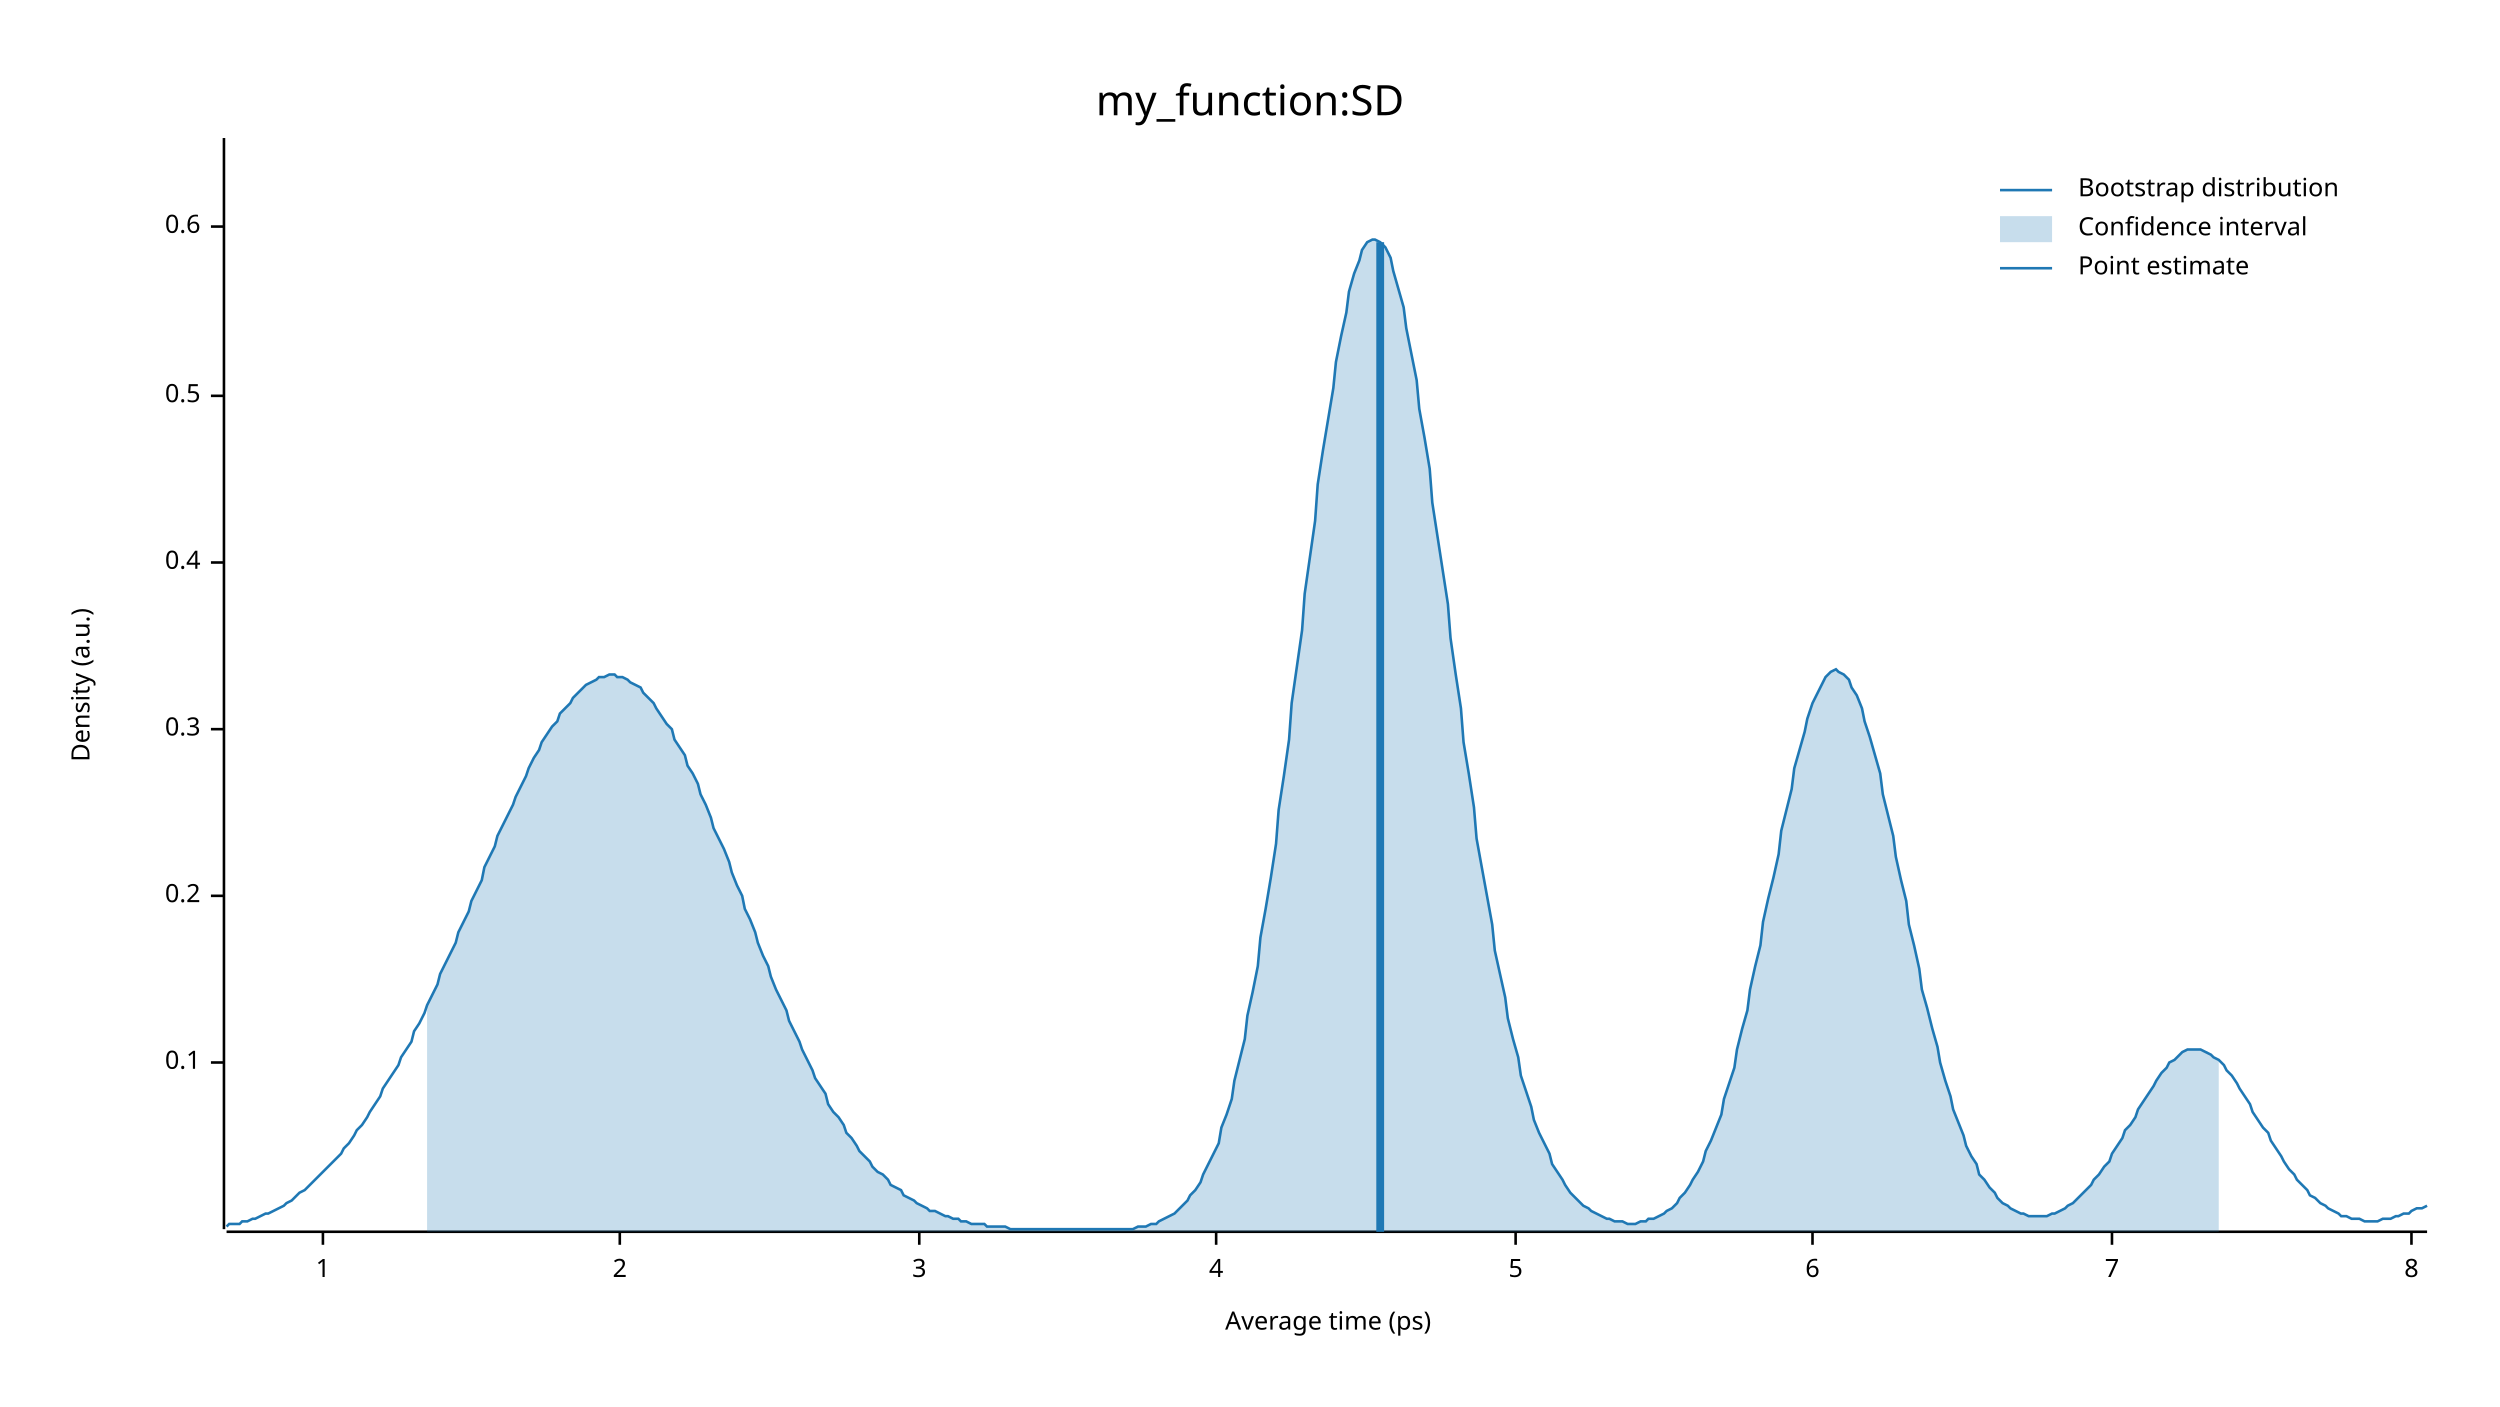
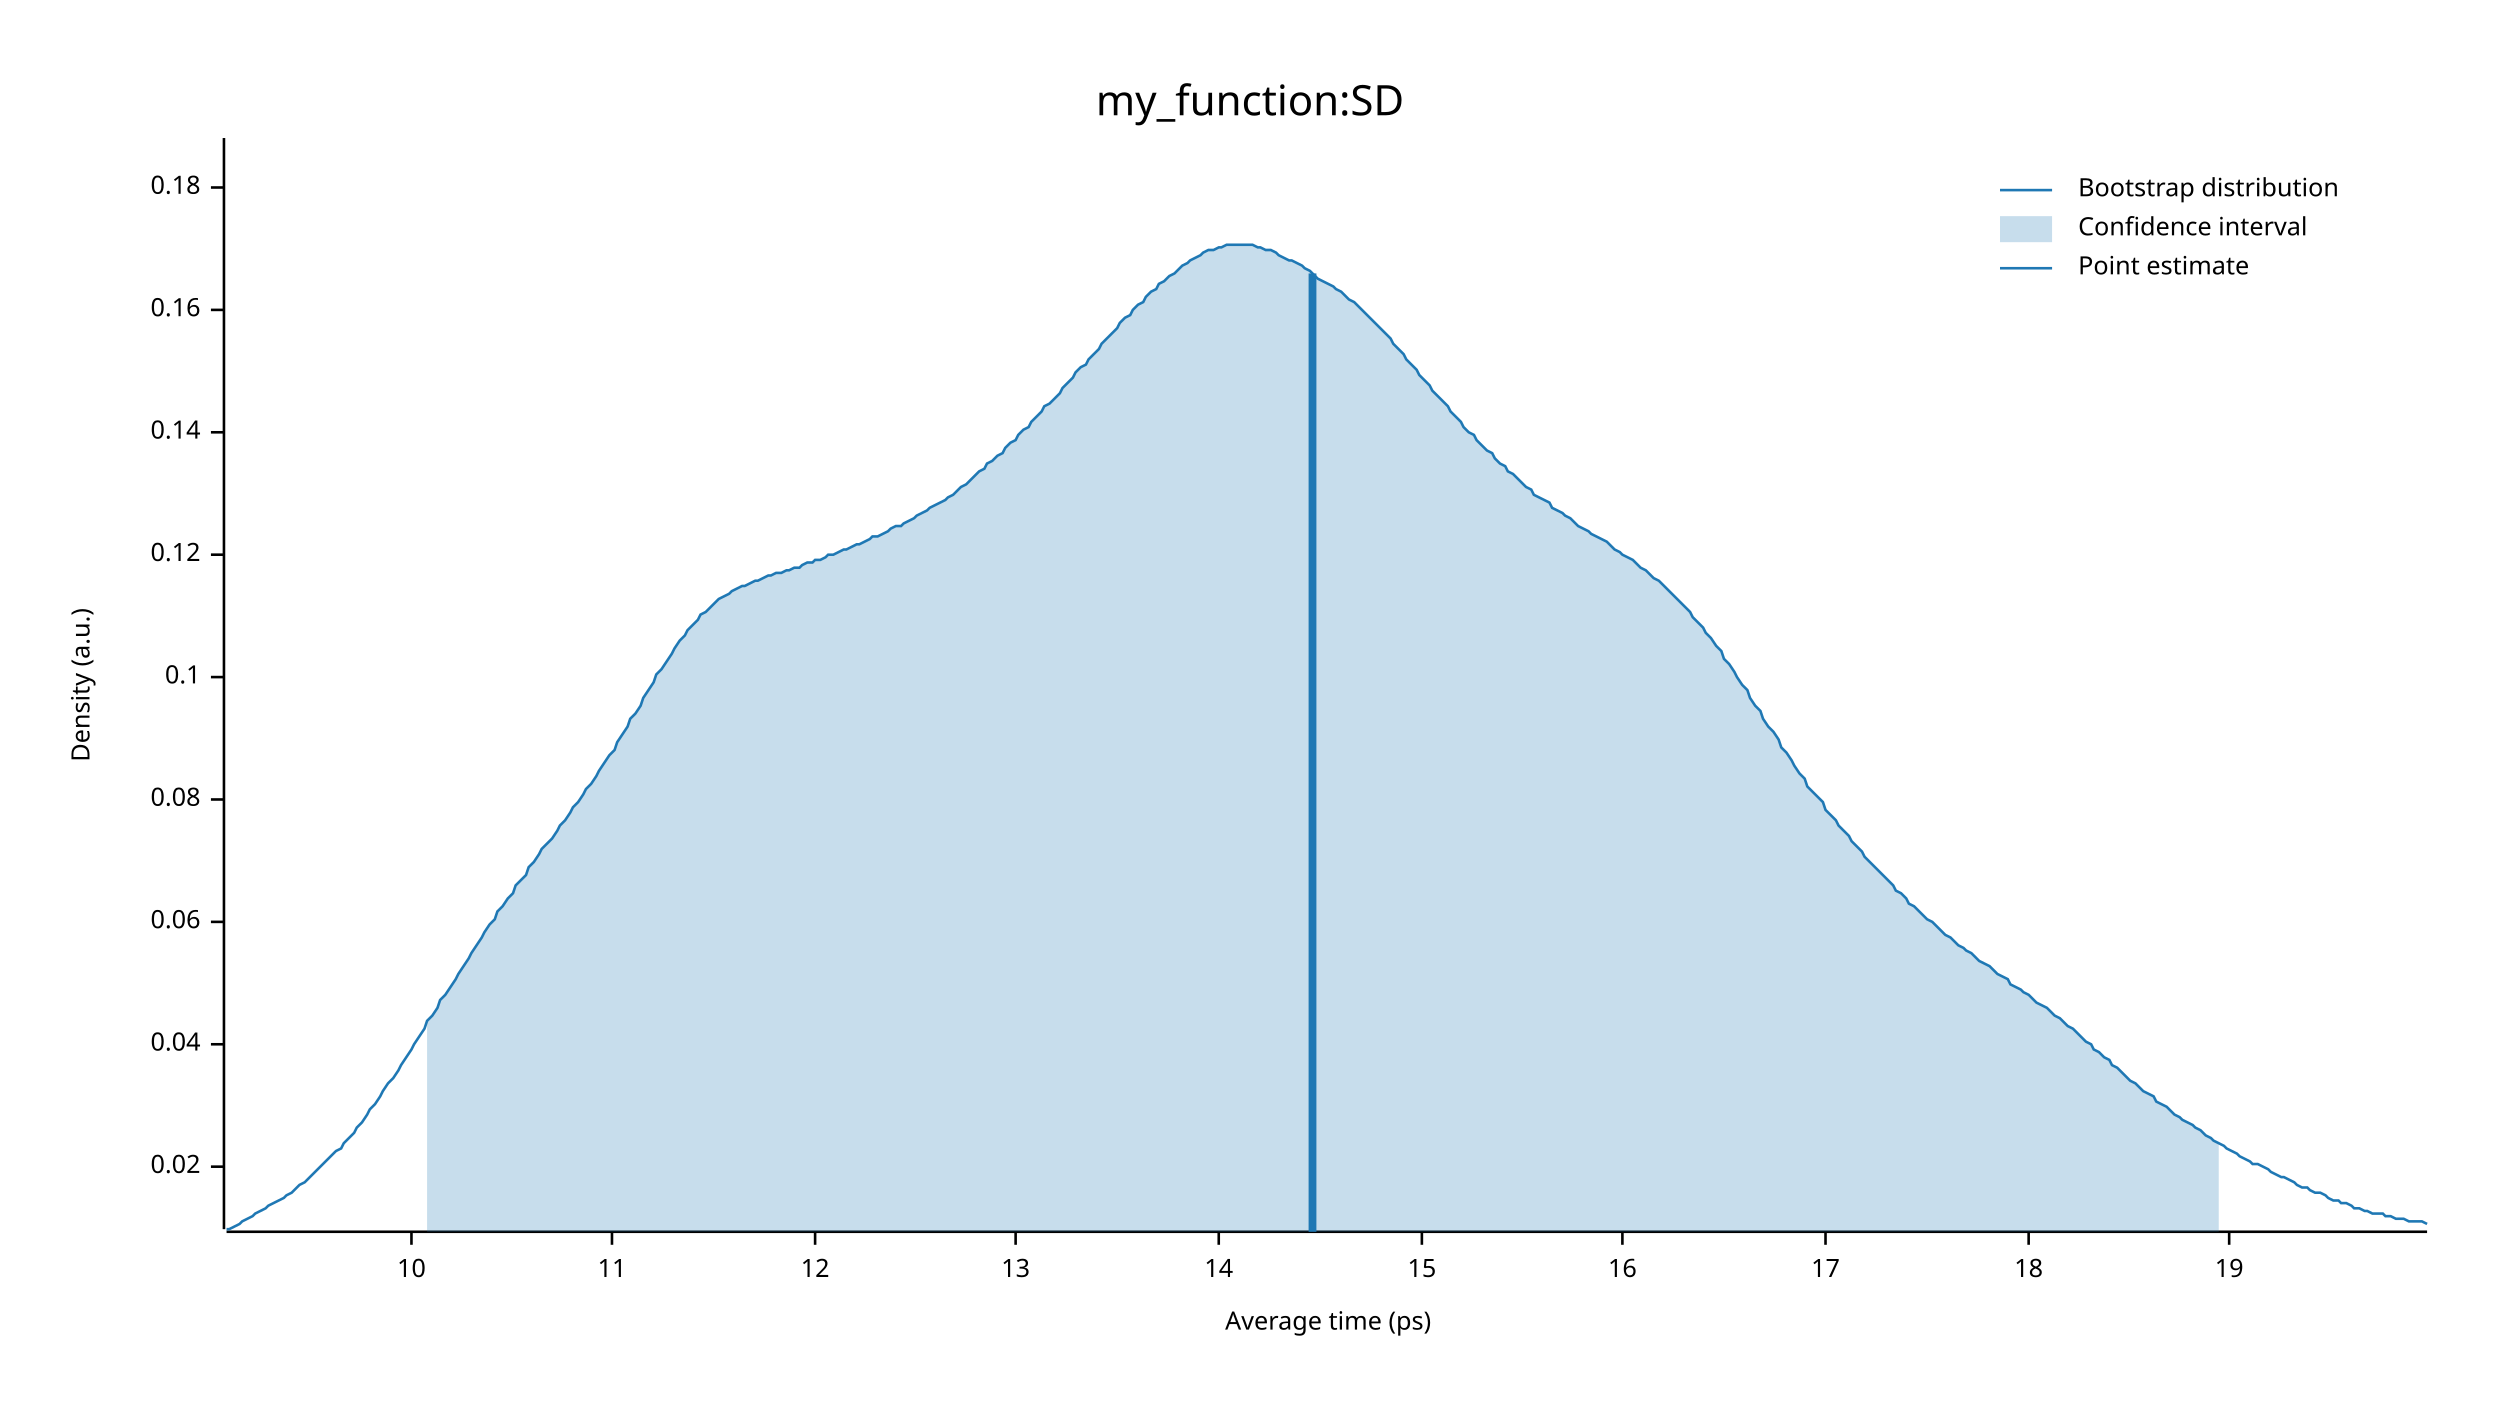
<svg xmlns="http://www.w3.org/2000/svg" width="960" height="540" viewBox="0 0 960 540">
  <text x="480" y="32" dy="0.76em" text-anchor="middle" font-family="sans-serif" font-size="16.129" opacity="1" fill="#000000">
my_function:SD
</text>
  <text x="27" y="263" dy="0.76em" text-anchor="middle" font-family="sans-serif" font-size="9.677" opacity="1" fill="#000000" transform="rotate(270, 27, 263)">
Density (a.u.)
</text>
  <text x="510" y="513" dy="-0.5ex" text-anchor="middle" font-family="sans-serif" font-size="9.677" opacity="1" fill="#000000">
Average time (ps)
</text>
  <polyline fill="none" opacity="1" stroke="#000000" stroke-width="1" points="86,53 86,472 " />
-   <text x="77" y="408" dy="0.5ex" text-anchor="end" font-family="sans-serif" font-size="9.677" opacity="1" fill="#000000">
+   <text x="77" y="448" dy="0.5ex" text-anchor="end" font-family="sans-serif" font-size="9.677" opacity="1" fill="#000000">
+ 0.02
+ </text>
+   <polyline fill="none" opacity="1" stroke="#000000" stroke-width="1" points="81,448 86,448 " />
+   <text x="77" y="401" dy="0.5ex" text-anchor="end" font-family="sans-serif" font-size="9.677" opacity="1" fill="#000000">
+ 0.04
+ </text>
+   <polyline fill="none" opacity="1" stroke="#000000" stroke-width="1" points="81,401 86,401 " />
+   <text x="77" y="354" dy="0.5ex" text-anchor="end" font-family="sans-serif" font-size="9.677" opacity="1" fill="#000000">
+ 0.06
+ </text>
+   <polyline fill="none" opacity="1" stroke="#000000" stroke-width="1" points="81,354 86,354 " />
+   <text x="77" y="307" dy="0.5ex" text-anchor="end" font-family="sans-serif" font-size="9.677" opacity="1" fill="#000000">
+ 0.08
+ </text>
+   <polyline fill="none" opacity="1" stroke="#000000" stroke-width="1" points="81,307 86,307 " />
+   <text x="77" y="260" dy="0.5ex" text-anchor="end" font-family="sans-serif" font-size="9.677" opacity="1" fill="#000000">
0.1
</text>
-   <polyline fill="none" opacity="1" stroke="#000000" stroke-width="1" points="81,408 86,408 " />
-   <text x="77" y="344" dy="0.5ex" text-anchor="end" font-family="sans-serif" font-size="9.677" opacity="1" fill="#000000">
- 0.2
+   <polyline fill="none" opacity="1" stroke="#000000" stroke-width="1" points="81,260 86,260 " />
+   <text x="77" y="213" dy="0.5ex" text-anchor="end" font-family="sans-serif" font-size="9.677" opacity="1" fill="#000000">
+ 0.12
</text>
-   <polyline fill="none" opacity="1" stroke="#000000" stroke-width="1" points="81,344 86,344 " />
-   <text x="77" y="280" dy="0.5ex" text-anchor="end" font-family="sans-serif" font-size="9.677" opacity="1" fill="#000000">
- 0.3
+   <polyline fill="none" opacity="1" stroke="#000000" stroke-width="1" points="81,213 86,213 " />
+   <text x="77" y="166" dy="0.5ex" text-anchor="end" font-family="sans-serif" font-size="9.677" opacity="1" fill="#000000">
+ 0.14
</text>
-   <polyline fill="none" opacity="1" stroke="#000000" stroke-width="1" points="81,280 86,280 " />
-   <text x="77" y="216" dy="0.5ex" text-anchor="end" font-family="sans-serif" font-size="9.677" opacity="1" fill="#000000">
- 0.4
+   <polyline fill="none" opacity="1" stroke="#000000" stroke-width="1" points="81,166 86,166 " />
+   <text x="77" y="119" dy="0.5ex" text-anchor="end" font-family="sans-serif" font-size="9.677" opacity="1" fill="#000000">
+ 0.16
</text>
-   <polyline fill="none" opacity="1" stroke="#000000" stroke-width="1" points="81,216 86,216 " />
-   <text x="77" y="152" dy="0.5ex" text-anchor="end" font-family="sans-serif" font-size="9.677" opacity="1" fill="#000000">
- 0.5
+   <polyline fill="none" opacity="1" stroke="#000000" stroke-width="1" points="81,119 86,119 " />
+   <text x="77" y="72" dy="0.5ex" text-anchor="end" font-family="sans-serif" font-size="9.677" opacity="1" fill="#000000">
+ 0.18
</text>
-   <polyline fill="none" opacity="1" stroke="#000000" stroke-width="1" points="81,152 86,152 " />
-   <text x="77" y="87" dy="0.5ex" text-anchor="end" font-family="sans-serif" font-size="9.677" opacity="1" fill="#000000">
- 0.6
+   <polyline fill="none" opacity="1" stroke="#000000" stroke-width="1" points="81,72 86,72 " />
+   <polyline fill="none" opacity="1" stroke="#000000" stroke-width="1" points="87,473 932,473 " />
+   <text x="158" y="483" dy="0.76em" text-anchor="middle" font-family="sans-serif" font-size="9.677" opacity="1" fill="#000000">
+ 10
</text>
-   <polyline fill="none" opacity="1" stroke="#000000" stroke-width="1" points="81,87 86,87 " />
-   <polyline fill="none" opacity="1" stroke="#000000" stroke-width="1" points="87,473 932,473 " />
-   <text x="124" y="483" dy="0.76em" text-anchor="middle" font-family="sans-serif" font-size="9.677" opacity="1" fill="#000000">
- 1
+   <polyline fill="none" opacity="1" stroke="#000000" stroke-width="1" points="158,473 158,478 " />
+   <text x="235" y="483" dy="0.76em" text-anchor="middle" font-family="sans-serif" font-size="9.677" opacity="1" fill="#000000">
+ 11
</text>
-   <polyline fill="none" opacity="1" stroke="#000000" stroke-width="1" points="124,473 124,478 " />
-   <text x="238" y="483" dy="0.76em" text-anchor="middle" font-family="sans-serif" font-size="9.677" opacity="1" fill="#000000">
- 2
+   <polyline fill="none" opacity="1" stroke="#000000" stroke-width="1" points="235,473 235,478 " />
+   <text x="313" y="483" dy="0.76em" text-anchor="middle" font-family="sans-serif" font-size="9.677" opacity="1" fill="#000000">
+ 12
</text>
-   <polyline fill="none" opacity="1" stroke="#000000" stroke-width="1" points="238,473 238,478 " />
-   <text x="353" y="483" dy="0.76em" text-anchor="middle" font-family="sans-serif" font-size="9.677" opacity="1" fill="#000000">
- 3
+   <polyline fill="none" opacity="1" stroke="#000000" stroke-width="1" points="313,473 313,478 " />
+   <text x="390" y="483" dy="0.76em" text-anchor="middle" font-family="sans-serif" font-size="9.677" opacity="1" fill="#000000">
+ 13
</text>
-   <polyline fill="none" opacity="1" stroke="#000000" stroke-width="1" points="353,473 353,478 " />
-   <text x="467" y="483" dy="0.76em" text-anchor="middle" font-family="sans-serif" font-size="9.677" opacity="1" fill="#000000">
- 4
+   <polyline fill="none" opacity="1" stroke="#000000" stroke-width="1" points="390,473 390,478 " />
+   <text x="468" y="483" dy="0.76em" text-anchor="middle" font-family="sans-serif" font-size="9.677" opacity="1" fill="#000000">
+ 14
</text>
-   <polyline fill="none" opacity="1" stroke="#000000" stroke-width="1" points="467,473 467,478 " />
-   <text x="582" y="483" dy="0.76em" text-anchor="middle" font-family="sans-serif" font-size="9.677" opacity="1" fill="#000000">
- 5
+   <polyline fill="none" opacity="1" stroke="#000000" stroke-width="1" points="468,473 468,478 " />
+   <text x="546" y="483" dy="0.76em" text-anchor="middle" font-family="sans-serif" font-size="9.677" opacity="1" fill="#000000">
+ 15
</text>
-   <polyline fill="none" opacity="1" stroke="#000000" stroke-width="1" points="582,473 582,478 " />
-   <text x="696" y="483" dy="0.76em" text-anchor="middle" font-family="sans-serif" font-size="9.677" opacity="1" fill="#000000">
- 6
+   <polyline fill="none" opacity="1" stroke="#000000" stroke-width="1" points="546,473 546,478 " />
+   <text x="623" y="483" dy="0.76em" text-anchor="middle" font-family="sans-serif" font-size="9.677" opacity="1" fill="#000000">
+ 16
</text>
-   <polyline fill="none" opacity="1" stroke="#000000" stroke-width="1" points="696,473 696,478 " />
-   <text x="811" y="483" dy="0.76em" text-anchor="middle" font-family="sans-serif" font-size="9.677" opacity="1" fill="#000000">
- 7
+   <polyline fill="none" opacity="1" stroke="#000000" stroke-width="1" points="623,473 623,478 " />
+   <text x="701" y="483" dy="0.76em" text-anchor="middle" font-family="sans-serif" font-size="9.677" opacity="1" fill="#000000">
+ 17
</text>
-   <polyline fill="none" opacity="1" stroke="#000000" stroke-width="1" points="811,473 811,478 " />
-   <text x="926" y="483" dy="0.76em" text-anchor="middle" font-family="sans-serif" font-size="9.677" opacity="1" fill="#000000">
- 8
+   <polyline fill="none" opacity="1" stroke="#000000" stroke-width="1" points="701,473 701,478 " />
+   <text x="779" y="483" dy="0.76em" text-anchor="middle" font-family="sans-serif" font-size="9.677" opacity="1" fill="#000000">
+ 18
</text>
-   <polyline fill="none" opacity="1" stroke="#000000" stroke-width="1" points="926,473 926,478 " />
-   <polyline fill="none" opacity="1" stroke="#1F78B4" stroke-width="1" points="87,471 88,470 90,470 92,470 93,469 95,469 97,468 98,468 100,467 102,466 103,466 105,465 107,464 109,463 110,462 112,461 114,459 115,458 117,457 119,455 120,454 122,452 124,450 125,449 127,447 129,445 131,443 132,441 134,439 136,436 137,434 139,432 141,429 142,427 144,424 146,421 147,418 149,415 151,412 153,409 154,406 156,403 158,400 159,396 161,393 163,389 164,386 166,382 168,378 169,374 171,370 173,366 175,362 176,358 178,354 180,350 181,346 183,342 185,338 186,333 188,329 190,325 191,321 193,317 195,313 197,309 198,306 200,302 202,298 203,295 205,291 207,288 208,285 210,282 212,279 214,277 215,274 217,272 219,270 220,268 222,266 224,264 225,263 227,262 229,261 230,260 232,260 234,259 236,259 237,260 239,260 241,261 242,262 244,263 246,264 247,266 249,268 251,270 252,272 254,275 256,278 258,280 259,284 261,287 263,290 264,294 266,297 268,301 269,305 271,309 273,314 274,318 276,322 278,326 280,331 281,335 283,340 285,344 286,349 288,353 290,358 291,362 293,367 295,371 296,375 298,380 300,384 302,388 303,392 305,396 307,400 308,403 310,407 312,411 313,414 315,417 317,420 318,424 320,427 322,429 324,432 325,435 327,437 329,440 330,442 332,444 334,446 335,448 337,450 339,451 341,453 342,455 344,456 346,457 347,459 349,460 351,461 352,462 354,463 356,464 357,465 359,465 361,466 363,467 364,467 366,468 368,468 369,469 371,469 373,470 374,470 376,470 378,470 379,471 381,471 383,471 385,471 386,471 388,472 390,472 391,472 393,472 395,472 396,472 398,472 400,472 401,472 403,472 405,472 407,472 408,472 410,472 412,472 413,472 415,472 417,472 418,472 420,472 422,472 423,472 425,472 427,472 429,472 430,472 432,472 434,472 435,472 437,471 439,471 440,471 442,470 444,470 445,469 447,468 449,467 451,466 452,465 454,463 456,461 457,459 459,457 461,454 462,451 464,447 466,443 468,439 469,433 471,428 473,422 474,415 476,407 478,399 479,390 481,381 483,371 484,360 486,349 488,337 490,324 491,311 493,298 495,284 496,270 498,256 500,242 501,228 503,214 505,200 506,186 508,173 510,161 512,149 513,139 515,129 517,120 518,112 520,105 522,100 523,96 525,93 527,92 528,92 530,93 532,95 534,99 535,104 537,111 539,118 540,126 542,136 544,146 545,157 547,168 549,180 550,193 552,206 554,219 556,232 557,245 559,259 561,272 562,285 564,297 566,310 567,322 569,333 571,344 573,355 574,365 576,374 578,383 579,391 581,399 583,406 584,413 586,419 588,425 589,430 591,435 593,439 595,443 596,447 598,450 600,453 601,455 603,458 605,460 606,461 608,463 610,464 611,465 613,466 615,467 617,468 618,468 620,469 622,469 623,469 625,470 627,470 628,470 630,469 632,469 633,468 635,468 637,467 639,466 640,465 642,464 644,462 645,460 647,458 649,455 650,453 652,450 654,446 655,442 657,438 659,433 661,428 662,422 664,416 666,410 667,403 669,395 671,388 672,380 674,371 676,363 677,354 679,345 681,337 683,328 684,319 686,311 688,303 689,295 691,288 693,281 694,276 696,270 698,266 700,262 701,260 703,258 705,257 706,258 708,259 710,261 711,264 713,267 715,272 716,277 718,283 720,290 722,297 723,305 725,313 727,321 728,329 730,338 732,346 733,355 735,363 737,372 738,380 740,387 742,395 744,402 745,408 747,415 749,421 750,426 752,431 754,436 755,440 757,444 759,447 760,451 762,453 764,456 766,458 767,460 769,462 771,463 772,464 774,465 776,466 777,466 779,467 781,467 782,467 784,467 786,467 788,466 789,466 791,465 793,464 794,463 796,462 798,460 799,459 801,457 803,455 804,453 806,451 808,448 810,446 811,443 813,440 815,437 816,434 818,432 820,429 821,426 823,423 825,420 827,417 828,415 830,412 832,410 833,408 835,407 837,405 838,404 840,403 842,403 843,403 845,403 847,404 849,405 850,406 852,407 854,409 855,411 857,413 859,416 860,418 862,421 864,424 865,427 867,430 869,433 871,435 872,438 874,441 876,444 877,446 879,449 881,451 882,453 884,455 886,457 887,459 889,460 891,462 893,463 894,464 896,465 898,466 899,467 901,467 903,468 904,468 906,468 908,469 909,469 911,469 913,469 915,468 916,468 918,468 920,467 921,467 923,466 925,466 926,465 928,464 930,464 932,463 " />
-   <polygon opacity="0.25" fill="#1F78B4" points="164,386 166,382 168,378 169,374 171,370 173,366 175,362 176,358 178,354 180,350 181,346 183,342 185,338 186,333 188,329 190,325 191,321 193,317 195,313 197,309 198,306 200,302 202,298 203,295 205,291 207,288 208,285 210,282 212,279 214,277 215,274 217,272 219,270 220,268 222,266 224,264 225,263 227,262 229,261 230,260 232,260 234,259 236,259 237,260 239,260 241,261 242,262 244,263 246,264 247,266 249,268 251,270 252,272 254,275 256,278 258,280 259,284 261,287 263,290 264,294 266,297 268,301 269,305 271,309 273,314 274,318 276,322 278,326 280,331 281,335 283,340 285,344 286,349 288,353 290,358 291,362 293,367 295,371 296,375 298,380 300,384 302,388 303,392 305,396 307,400 308,403 310,407 312,411 313,414 315,417 317,420 318,424 320,427 322,429 324,432 325,435 327,437 329,440 330,442 332,444 334,446 335,448 337,450 339,451 341,453 342,455 344,456 346,457 347,459 349,460 351,461 352,462 354,463 356,464 357,465 359,465 361,466 363,467 364,467 366,468 368,468 369,469 371,469 373,470 374,470 376,470 378,470 379,471 381,471 383,471 385,471 386,471 388,472 390,472 391,472 393,472 395,472 396,472 398,472 400,472 401,472 403,472 405,472 407,472 408,472 410,472 412,472 413,472 415,472 417,472 418,472 420,472 422,472 423,472 425,472 427,472 429,472 430,472 432,472 434,472 435,472 437,471 439,471 440,471 442,470 444,470 445,469 447,468 449,467 451,466 452,465 454,463 456,461 457,459 459,457 461,454 462,451 464,447 466,443 468,439 469,433 471,428 473,422 474,415 476,407 478,399 479,390 481,381 483,371 484,360 486,349 488,337 490,324 491,311 493,298 495,284 496,270 498,256 500,242 501,228 503,214 505,200 506,186 508,173 510,161 512,149 513,139 515,129 517,120 518,112 520,105 522,100 523,96 525,93 527,92 528,92 530,93 532,95 534,99 535,104 537,111 539,118 540,126 542,136 544,146 545,157 547,168 549,180 550,193 552,206 554,219 556,232 557,245 559,259 561,272 562,285 564,297 566,310 567,322 569,333 571,344 573,355 574,365 576,374 578,383 579,391 581,399 583,406 584,413 586,419 588,425 589,430 591,435 593,439 595,443 596,447 598,450 600,453 601,455 603,458 605,460 606,461 608,463 610,464 611,465 613,466 615,467 617,468 618,468 620,469 622,469 623,469 625,470 627,470 628,470 630,469 632,469 633,468 635,468 637,467 639,466 640,465 642,464 644,462 645,460 647,458 649,455 650,453 652,450 654,446 655,442 657,438 659,433 661,428 662,422 664,416 666,410 667,403 669,395 671,388 672,380 674,371 676,363 677,354 679,345 681,337 683,328 684,319 686,311 688,303 689,295 691,288 693,281 694,276 696,270 698,266 700,262 701,260 703,258 705,257 706,258 708,259 710,261 711,264 713,267 715,272 716,277 718,283 720,290 722,297 723,305 725,313 727,321 728,329 730,338 732,346 733,355 735,363 737,372 738,380 740,387 742,395 744,402 745,408 747,415 749,421 750,426 752,431 754,436 755,440 757,444 759,447 760,451 762,453 764,456 766,458 767,460 769,462 771,463 772,464 774,465 776,466 777,466 779,467 781,467 782,467 784,467 786,467 788,466 789,466 791,465 793,464 794,463 796,462 798,460 799,459 801,457 803,455 804,453 806,451 808,448 810,446 811,443 813,440 815,437 816,434 818,432 820,429 821,426 823,423 825,420 827,417 828,415 830,412 832,410 833,408 835,407 837,405 838,404 840,403 842,403 843,403 845,403 847,404 849,405 850,406 852,407 852,473 164,473 " />
-   <polyline fill="none" opacity="1" stroke="#1F78B4" stroke-width="3" points="530,473 530,93 " />
+   <polyline fill="none" opacity="1" stroke="#000000" stroke-width="1" points="779,473 779,478 " />
+   <text x="856" y="483" dy="0.76em" text-anchor="middle" font-family="sans-serif" font-size="9.677" opacity="1" fill="#000000">
+ 19
+ </text>
+   <polyline fill="none" opacity="1" stroke="#000000" stroke-width="1" points="856,473 856,478 " />
+   <polyline fill="none" opacity="1" stroke="#1F78B4" stroke-width="1" points="87,472 88,472 90,471 92,470 93,469 95,468 97,467 98,466 100,465 102,464 103,463 105,462 107,461 109,460 110,459 112,458 114,456 115,455 117,454 119,452 120,451 122,449 124,447 125,446 127,444 129,442 131,441 132,439 134,437 136,435 137,433 139,431 141,428 142,426 144,424 146,421 147,419 149,416 151,414 153,411 154,409 156,406 158,403 159,401 161,398 163,395 164,392 166,390 168,387 169,384 171,382 173,379 175,376 176,374 178,371 180,368 181,366 183,363 185,360 186,358 188,355 190,353 191,350 193,348 195,345 197,343 198,340 200,338 202,336 203,333 205,331 207,328 208,326 210,324 212,322 214,319 215,317 217,315 219,312 220,310 222,308 224,305 225,303 227,301 229,298 230,296 232,293 234,290 236,288 237,285 239,282 241,279 242,276 244,274 246,271 247,268 249,265 251,262 252,259 254,257 256,254 258,251 259,249 261,246 263,244 264,242 266,240 268,238 269,236 271,235 273,233 274,232 276,230 278,229 280,228 281,227 283,226 285,225 286,225 288,224 290,223 291,223 293,222 295,221 296,221 298,220 300,220 302,219 303,219 305,218 307,218 308,217 310,216 312,216 313,215 315,215 317,214 318,213 320,213 322,212 324,211 325,211 327,210 329,209 330,209 332,208 334,207 335,206 337,206 339,205 341,204 342,203 344,202 346,202 347,201 349,200 351,199 352,198 354,197 356,196 357,195 359,194 361,193 363,192 364,191 366,190 368,188 369,187 371,186 373,184 374,183 376,181 378,180 379,178 381,177 383,175 385,174 386,172 388,170 390,169 391,167 393,165 395,164 396,162 398,160 400,158 401,156 403,155 405,153 407,151 408,149 410,147 412,145 413,143 415,141 417,140 418,138 420,136 422,134 423,132 425,130 427,128 429,126 430,124 432,122 434,121 435,119 437,117 439,116 440,114 442,112 444,111 445,109 447,108 449,106 451,105 452,104 454,102 456,101 457,100 459,99 461,98 462,97 464,96 466,96 468,95 469,95 471,94 473,94 474,94 476,94 478,94 479,94 481,94 483,95 484,95 486,96 488,96 490,97 491,98 493,99 495,100 496,100 498,101 500,102 501,103 503,104 505,106 506,107 508,108 510,109 512,110 513,111 515,112 517,114 518,115 520,116 522,118 523,119 525,121 527,123 528,124 530,126 532,128 534,130 535,132 537,134 539,136 540,138 542,140 544,142 545,144 547,146 549,148 550,150 552,152 554,154 556,156 557,158 559,160 561,162 562,164 564,166 566,167 567,169 569,171 571,173 573,174 574,176 576,178 578,179 579,181 581,182 583,184 584,185 586,187 588,188 589,190 591,191 593,192 595,193 596,195 598,196 600,197 601,198 603,199 605,201 606,202 608,203 610,204 611,205 613,206 615,207 617,208 618,209 620,211 622,212 623,213 625,214 627,215 628,216 630,218 632,219 633,220 635,222 637,223 639,225 640,226 642,228 644,230 645,231 647,233 649,235 650,237 652,239 654,241 655,243 657,245 659,248 661,250 662,253 664,255 666,258 667,260 669,263 671,265 672,268 674,271 676,273 677,276 679,279 681,281 683,284 684,287 686,289 688,292 689,294 691,297 693,299 694,302 696,304 698,306 700,308 701,311 703,313 705,315 706,317 708,319 710,321 711,323 713,325 715,327 716,329 718,331 720,333 722,335 723,336 725,338 727,340 728,342 730,343 732,345 733,347 735,348 737,350 738,351 740,353 742,354 744,356 745,357 747,359 749,360 750,361 752,363 754,364 755,365 757,366 759,368 760,369 762,370 764,371 766,373 767,374 769,375 771,376 772,378 774,379 776,380 777,381 779,382 781,384 782,385 784,386 786,387 788,389 789,390 791,391 793,393 794,394 796,395 798,397 799,398 801,400 803,401 804,403 806,404 808,406 810,407 811,409 813,410 815,412 816,413 818,415 820,416 821,417 823,419 825,420 827,421 828,423 830,424 832,425 833,426 835,428 837,429 838,430 840,431 842,432 843,433 845,434 847,436 849,437 850,438 852,439 854,440 855,441 857,442 859,443 860,444 862,445 864,446 865,447 867,447 869,448 871,449 872,450 874,451 876,452 877,452 879,453 881,454 882,455 884,456 886,456 887,457 889,458 891,458 893,459 894,460 896,461 898,461 899,462 901,462 903,463 904,464 906,464 908,465 909,465 911,466 913,466 915,466 916,467 918,467 920,468 921,468 923,468 925,469 926,469 928,469 930,469 932,470 " />
+   <polygon opacity="0.25" fill="#1F78B4" points="164,392 166,390 168,387 169,384 171,382 173,379 175,376 176,374 178,371 180,368 181,366 183,363 185,360 186,358 188,355 190,353 191,350 193,348 195,345 197,343 198,340 200,338 202,336 203,333 205,331 207,328 208,326 210,324 212,322 214,319 215,317 217,315 219,312 220,310 222,308 224,305 225,303 227,301 229,298 230,296 232,293 234,290 236,288 237,285 239,282 241,279 242,276 244,274 246,271 247,268 249,265 251,262 252,259 254,257 256,254 258,251 259,249 261,246 263,244 264,242 266,240 268,238 269,236 271,235 273,233 274,232 276,230 278,229 280,228 281,227 283,226 285,225 286,225 288,224 290,223 291,223 293,222 295,221 296,221 298,220 300,220 302,219 303,219 305,218 307,218 308,217 310,216 312,216 313,215 315,215 317,214 318,213 320,213 322,212 324,211 325,211 327,210 329,209 330,209 332,208 334,207 335,206 337,206 339,205 341,204 342,203 344,202 346,202 347,201 349,200 351,199 352,198 354,197 356,196 357,195 359,194 361,193 363,192 364,191 366,190 368,188 369,187 371,186 373,184 374,183 376,181 378,180 379,178 381,177 383,175 385,174 386,172 388,170 390,169 391,167 393,165 395,164 396,162 398,160 400,158 401,156 403,155 405,153 407,151 408,149 410,147 412,145 413,143 415,141 417,140 418,138 420,136 422,134 423,132 425,130 427,128 429,126 430,124 432,122 434,121 435,119 437,117 439,116 440,114 442,112 444,111 445,109 447,108 449,106 451,105 452,104 454,102 456,101 457,100 459,99 461,98 462,97 464,96 466,96 468,95 469,95 471,94 473,94 474,94 476,94 478,94 479,94 481,94 483,95 484,95 486,96 488,96 490,97 491,98 493,99 495,100 496,100 498,101 500,102 501,103 503,104 505,106 506,107 508,108 510,109 512,110 513,111 515,112 517,114 518,115 520,116 522,118 523,119 525,121 527,123 528,124 530,126 532,128 534,130 535,132 537,134 539,136 540,138 542,140 544,142 545,144 547,146 549,148 550,150 552,152 554,154 556,156 557,158 559,160 561,162 562,164 564,166 566,167 567,169 569,171 571,173 573,174 574,176 576,178 578,179 579,181 581,182 583,184 584,185 586,187 588,188 589,190 591,191 593,192 595,193 596,195 598,196 600,197 601,198 603,199 605,201 606,202 608,203 610,204 611,205 613,206 615,207 617,208 618,209 620,211 622,212 623,213 625,214 627,215 628,216 630,218 632,219 633,220 635,222 637,223 639,225 640,226 642,228 644,230 645,231 647,233 649,235 650,237 652,239 654,241 655,243 657,245 659,248 661,250 662,253 664,255 666,258 667,260 669,263 671,265 672,268 674,271 676,273 677,276 679,279 681,281 683,284 684,287 686,289 688,292 689,294 691,297 693,299 694,302 696,304 698,306 700,308 701,311 703,313 705,315 706,317 708,319 710,321 711,323 713,325 715,327 716,329 718,331 720,333 722,335 723,336 725,338 727,340 728,342 730,343 732,345 733,347 735,348 737,350 738,351 740,353 742,354 744,356 745,357 747,359 749,360 750,361 752,363 754,364 755,365 757,366 759,368 760,369 762,370 764,371 766,373 767,374 769,375 771,376 772,378 774,379 776,380 777,381 779,382 781,384 782,385 784,386 786,387 788,389 789,390 791,391 793,393 794,394 796,395 798,397 799,398 801,400 803,401 804,403 806,404 808,406 810,407 811,409 813,410 815,412 816,413 818,415 820,416 821,417 823,419 825,420 827,421 828,423 830,424 832,425 833,426 835,428 837,429 838,430 840,431 842,432 843,433 845,434 847,436 849,437 850,438 852,439 852,473 164,473 " />
+   <polyline fill="none" opacity="1" stroke="#1F78B4" stroke-width="3" points="504,473 504,105 " />
  <text x="798" y="68" dy="0.76em" text-anchor="start" font-family="sans-serif" font-size="9.677" opacity="1" fill="#000000">
Bootstrap distribution
</text>
  <text x="798" y="83" dy="0.76em" text-anchor="start" font-family="sans-serif" font-size="9.677" opacity="1" fill="#000000">
Confidence interval
</text>
  <text x="798" y="98" dy="0.76em" text-anchor="start" font-family="sans-serif" font-size="9.677" opacity="1" fill="#000000">
Point estimate
</text>
  <polyline fill="none" opacity="1" stroke="#1F78B4" stroke-width="1" points="768,73 788,73 " />
  <rect x="768" y="83" width="20" height="10" opacity="0.25" fill="#1F78B4" stroke="none" />
  <polyline fill="none" opacity="1" stroke="#1F78B4" stroke-width="1" points="768,103 788,103 " />
</svg>
